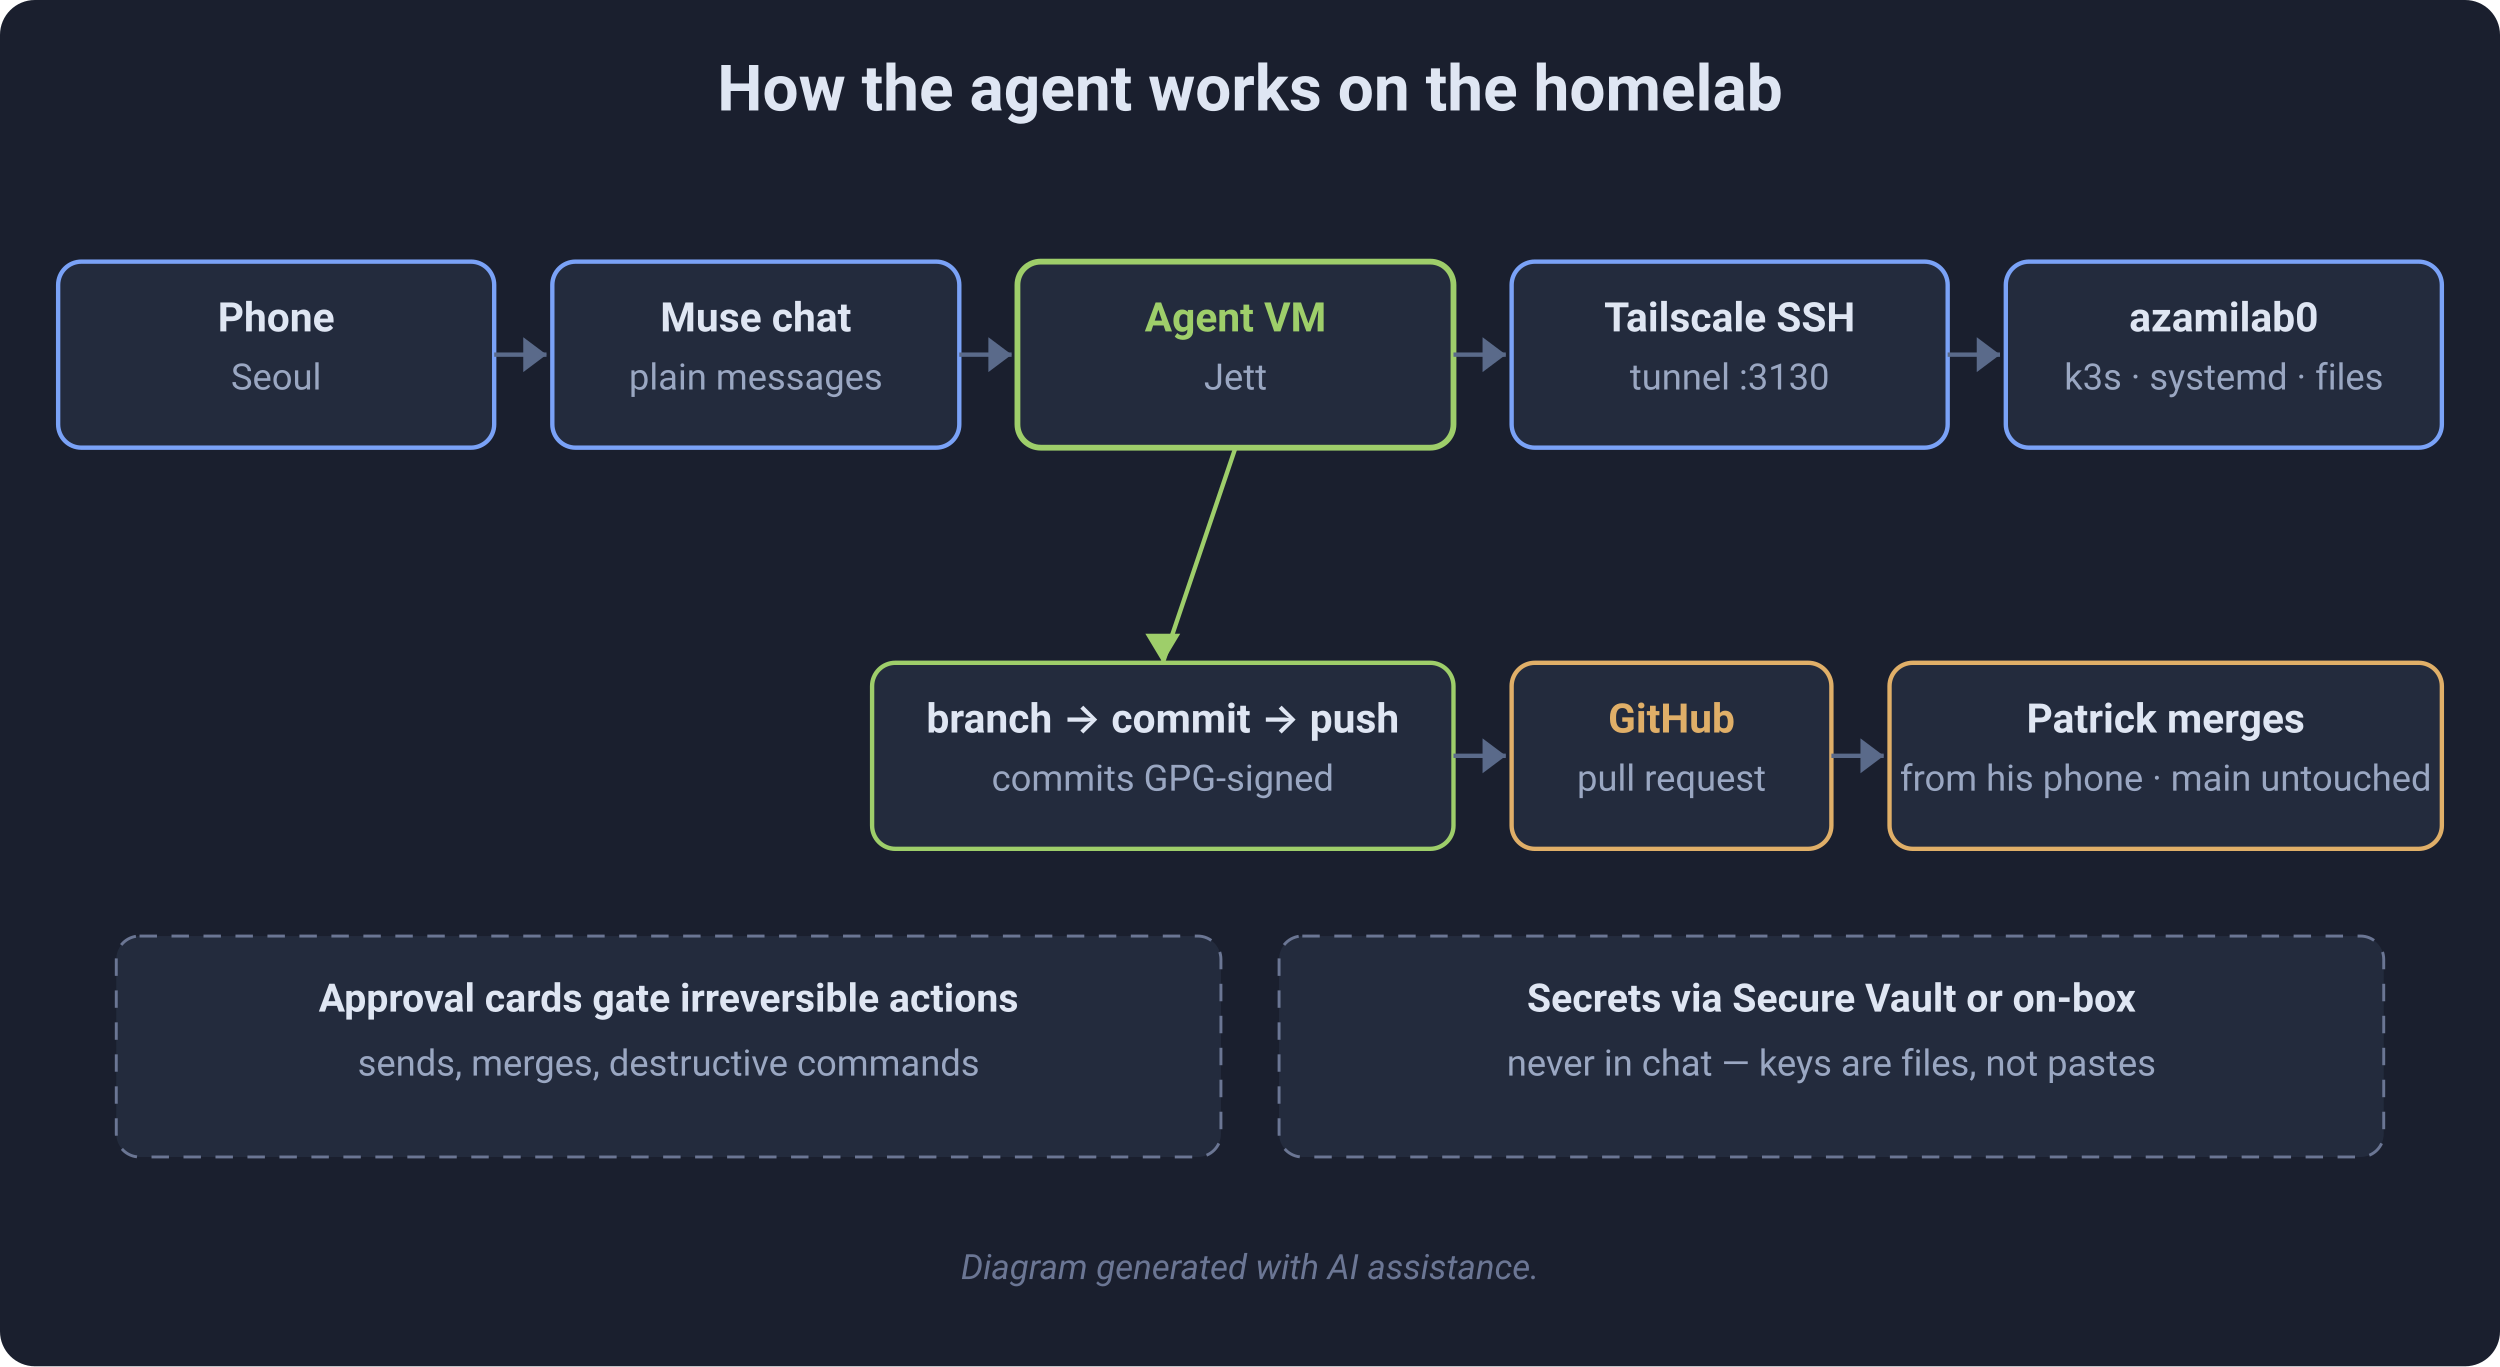
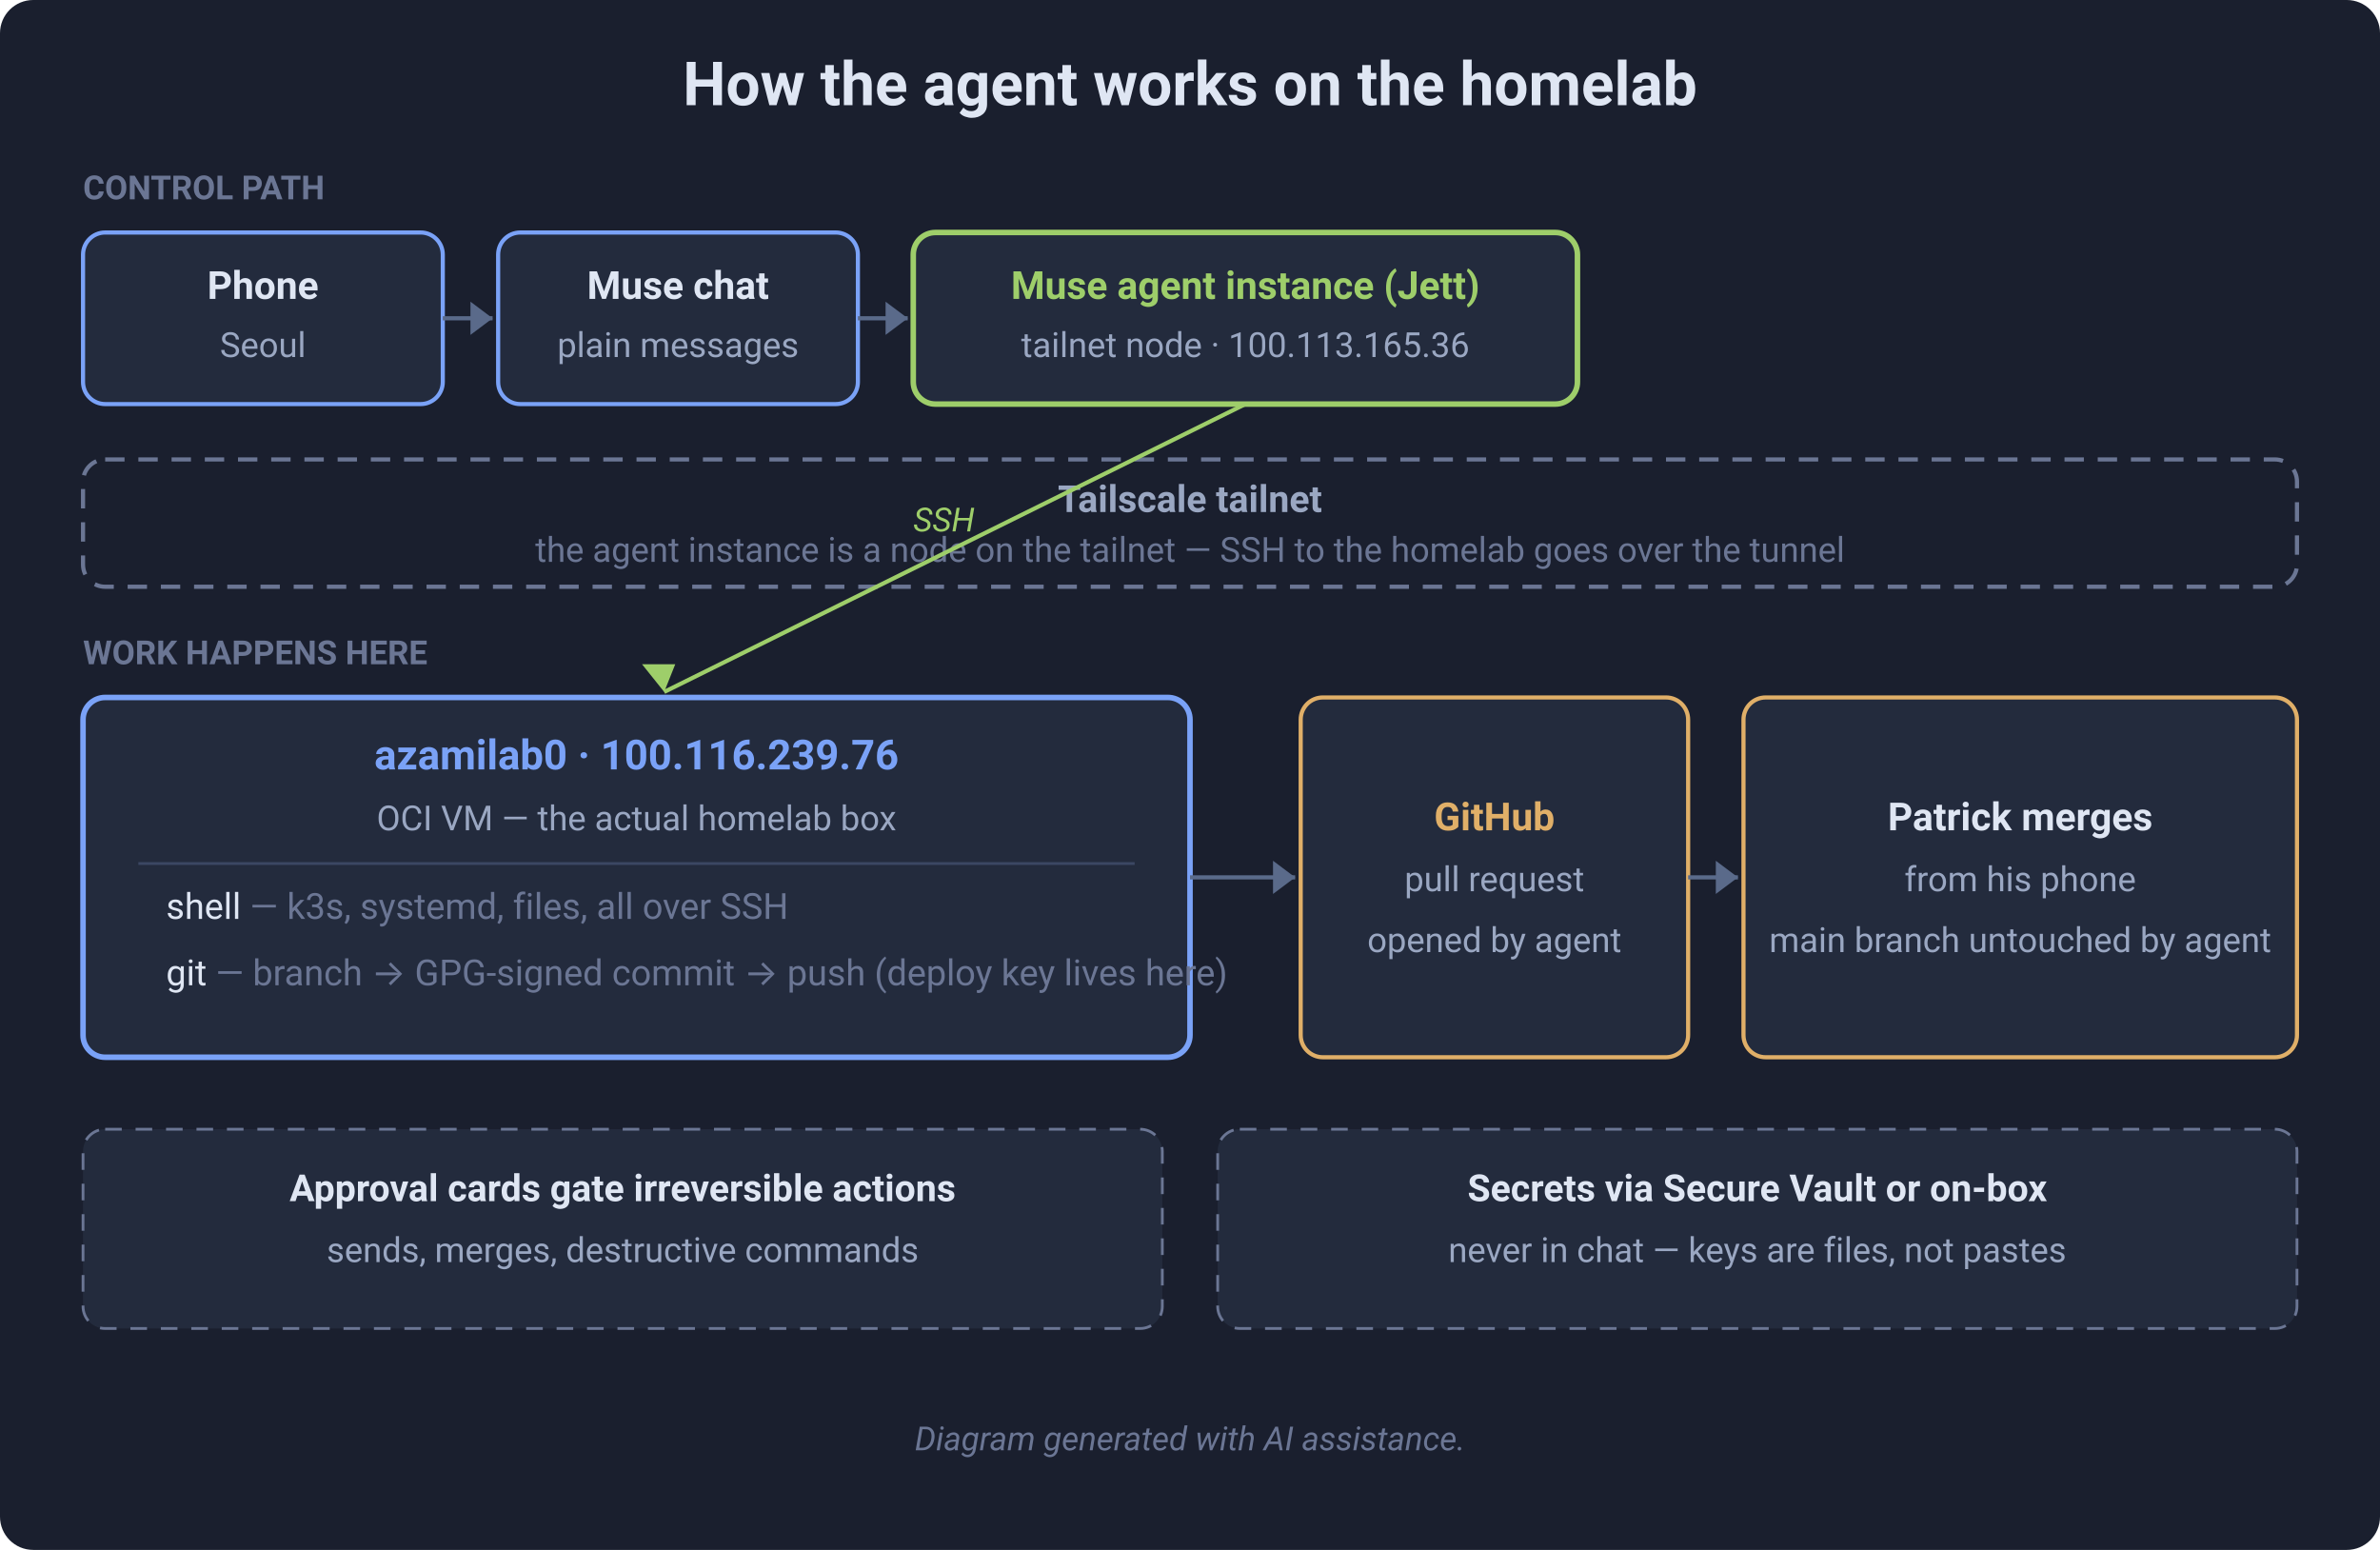
- <svg xmlns="http://www.w3.org/2000/svg" width="860" height="470" viewBox="0 0 860 470" font-family="-apple-system, BlinkMacSystemFont, 'Segoe UI', Roboto, sans-serif">
-   <rect width="860" height="470" rx="12" fill="#1a1f2e" />
+ <svg xmlns="http://www.w3.org/2000/svg" width="860" height="560" viewBox="0 0 860 560" font-family="-apple-system, BlinkMacSystemFont, 'Segoe UI', Roboto, sans-serif">
+   <rect width="860" height="560" rx="12" fill="#1a1f2e" />
  <text x="430" y="38" text-anchor="middle" font-size="22" font-weight="600" fill="#dfe6f3">How the agent works on the homelab</text>
-   <rect x="20" y="90" width="150" height="64" rx="8" fill="#232b3d" stroke="#7aa2f7" stroke-width="1.5" />
-   <text x="95" y="114" text-anchor="middle" font-size="14" font-weight="600" fill="#dfe6f3">Phone</text>
-   <text x="95" y="134" text-anchor="middle" font-size="12.5" fill="#9aa7c2">Seoul</text>
-   <rect x="190" y="90" width="140" height="64" rx="8" fill="#232b3d" stroke="#7aa2f7" stroke-width="1.5" />
-   <text x="260" y="114" text-anchor="middle" font-size="14" font-weight="600" fill="#dfe6f3">Muse chat</text>
-   <text x="260" y="134" text-anchor="middle" font-size="12.5" fill="#9aa7c2">plain messages</text>
-   <rect x="350" y="90" width="150" height="64" rx="8" fill="#232b3d" stroke="#9ece6a" stroke-width="2" />
-   <text x="425" y="114" text-anchor="middle" font-size="14" font-weight="600" fill="#9ece6a">Agent VM</text>
-   <text x="425" y="134" text-anchor="middle" font-size="12.5" fill="#9aa7c2">Jett</text>
-   <rect x="520" y="90" width="150" height="64" rx="8" fill="#232b3d" stroke="#7aa2f7" stroke-width="1.5" />
-   <text x="595" y="114" text-anchor="middle" font-size="14" font-weight="600" fill="#dfe6f3">Tailscale SSH</text>
-   <text x="595" y="134" text-anchor="middle" font-size="12.5" fill="#9aa7c2">tunnel :3130</text>
-   <rect x="690" y="90" width="150" height="64" rx="8" fill="#232b3d" stroke="#7aa2f7" stroke-width="1.5" />
-   <text x="765" y="114" text-anchor="middle" font-size="14" font-weight="600" fill="#dfe6f3">azamilab0</text>
-   <text x="765" y="134" text-anchor="middle" font-size="12.5" fill="#9aa7c2">k3s · systemd · files</text>
-   <line x1="170" y1="122" x2="188" y2="122" stroke="#5a6a8a" stroke-width="1.5" />
-   <polygon points="188,122 180,116 180,128" fill="#5a6a8a" />
-   <line x1="330" y1="122" x2="348" y2="122" stroke="#5a6a8a" stroke-width="1.5" />
-   <polygon points="348,122 340,116 340,128" fill="#5a6a8a" />
-   <line x1="500" y1="122" x2="518" y2="122" stroke="#5a6a8a" stroke-width="1.5" />
-   <polygon points="518,122 510,116 510,128" fill="#5a6a8a" />
-   <line x1="670" y1="122" x2="688" y2="122" stroke="#5a6a8a" stroke-width="1.5" />
-   <polygon points="688,122 680,116 680,128" fill="#5a6a8a" />
-   <line x1="425" y1="154" x2="400" y2="228" stroke="#9ece6a" stroke-width="1.5" />
-   <polygon points="400,228 394,218 406,218" fill="#9ece6a" />
-   <rect x="300" y="228" width="200" height="64" rx="8" fill="#232b3d" stroke="#9ece6a" stroke-width="1.5" />
-   <text x="400" y="252" text-anchor="middle" font-size="14" font-weight="600" fill="#dfe6f3">branch → commit → push</text>
-   <text x="400" y="272" text-anchor="middle" font-size="12.5" fill="#9aa7c2">commits GPG-signed</text>
-   <rect x="520" y="228" width="110" height="64" rx="8" fill="#232b3d" stroke="#e0af68" stroke-width="1.5" />
-   <text x="575" y="252" text-anchor="middle" font-size="14" font-weight="600" fill="#e0af68">GitHub</text>
-   <text x="575" y="272" text-anchor="middle" font-size="12.5" fill="#9aa7c2">pull request</text>
-   <rect x="650" y="228" width="190" height="64" rx="8" fill="#232b3d" stroke="#e0af68" stroke-width="1.5" />
-   <text x="745" y="252" text-anchor="middle" font-size="14" font-weight="600" fill="#dfe6f3">Patrick merges</text>
-   <text x="745" y="272" text-anchor="middle" font-size="12.5" fill="#9aa7c2">from his phone · main untouched</text>
-   <line x1="500" y1="260" x2="518" y2="260" stroke="#5a6a8a" stroke-width="1.5" />
-   <polygon points="518,260 510,254 510,266" fill="#5a6a8a" />
-   <line x1="630" y1="260" x2="648" y2="260" stroke="#5a6a8a" stroke-width="1.5" />
-   <polygon points="648,260 640,254 640,266" fill="#5a6a8a" />
-   <rect x="40" y="322" width="380" height="76" rx="8" fill="#232b3d" stroke="#6b7694" stroke-width="1" stroke-dasharray="6,5" />
-   <text x="230" y="348" text-anchor="middle" font-size="13.5" font-weight="600" fill="#dfe6f3">Approval cards gate irreversible actions</text>
-   <text x="230" y="370" text-anchor="middle" font-size="12.5" fill="#9aa7c2">sends, merges, destructive commands</text>
-   <rect x="440" y="322" width="380" height="76" rx="8" fill="#232b3d" stroke="#6b7694" stroke-width="1" stroke-dasharray="6,5" />
-   <text x="630" y="348" text-anchor="middle" font-size="13.5" font-weight="600" fill="#dfe6f3">Secrets via Secure Vault or on-box</text>
-   <text x="630" y="370" text-anchor="middle" font-size="12.5" fill="#9aa7c2">never in chat — keys are files, not pastes</text>
-   <text x="430" y="440" text-anchor="middle" font-size="12" font-style="italic" fill="#6b7694">Diagram generated with AI assistance.</text>
+   <text x="30" y="72" font-size="12" font-weight="600" fill="#6b7694">CONTROL PATH</text>
+   <rect x="30" y="84" width="130" height="62" rx="8" fill="#232b3d" stroke="#7aa2f7" stroke-width="1.5" />
+   <text x="95" y="108" text-anchor="middle" font-size="14" font-weight="600" fill="#dfe6f3">Phone</text>
+   <text x="95" y="129" text-anchor="middle" font-size="12.5" fill="#9aa7c2">Seoul</text>
+   <rect x="180" y="84" width="130" height="62" rx="8" fill="#232b3d" stroke="#7aa2f7" stroke-width="1.5" />
+   <text x="245" y="108" text-anchor="middle" font-size="14" font-weight="600" fill="#dfe6f3">Muse chat</text>
+   <text x="245" y="129" text-anchor="middle" font-size="12.5" fill="#9aa7c2">plain messages</text>
+   <rect x="330" y="84" width="240" height="62" rx="8" fill="#232b3d" stroke="#9ece6a" stroke-width="2" />
+   <text x="450" y="108" text-anchor="middle" font-size="14" font-weight="600" fill="#9ece6a">Muse agent instance (Jett)</text>
+   <text x="450" y="129" text-anchor="middle" font-size="12.5" fill="#9aa7c2">tailnet node · 100.113.165.36</text>
+   <line x1="160" y1="115" x2="178" y2="115" stroke="#5a6a8a" stroke-width="1.5" />
+   <polygon points="178,115 170,109 170,121" fill="#5a6a8a" />
+   <line x1="310" y1="115" x2="328" y2="115" stroke="#5a6a8a" stroke-width="1.5" />
+   <polygon points="328,115 320,109 320,121" fill="#5a6a8a" />
+   <rect x="30" y="166" width="800" height="46" rx="8" fill="none" stroke="#6b7694" stroke-width="1.5" stroke-dasharray="7,5" />
+   <text x="430" y="185" text-anchor="middle" font-size="13.5" font-weight="600" fill="#9aa7c2">Tailscale tailnet</text>
+   <text x="430" y="203" text-anchor="middle" font-size="12.5" fill="#6b7694">the agent instance is a node on the tailnet — SSH to the homelab goes over the tunnel</text>
+   <text x="30" y="240" font-size="12" font-weight="600" fill="#6b7694">WORK HAPPENS HERE</text>
+   <rect x="30" y="252" width="400" height="130" rx="8" fill="#232b3d" stroke="#7aa2f7" stroke-width="2" />
+   <text x="230" y="278" text-anchor="middle" font-size="15" font-weight="600" fill="#7aa2f7">azamilab0 · 100.116.239.76</text>
+   <text x="230" y="300" text-anchor="middle" font-size="12.5" fill="#9aa7c2">OCI VM — the actual homelab box</text>
+   <line x1="50" y1="312" x2="410" y2="312" stroke="#3b4763" stroke-width="1" />
+   <text x="60" y="332" font-size="13" fill="#dfe6f3">shell <tspan fill="#6b7694">— k3s, systemd, files, all over SSH</tspan>
+   </text>
+   <text x="60" y="356" font-size="13" fill="#dfe6f3">git <tspan fill="#6b7694">— branch → GPG-signed commit → push (deploy key lives here)</tspan>
+   </text>
+   <line x1="450" y1="146" x2="240" y2="250" stroke="#9ece6a" stroke-width="1.5" />
+   <polygon points="240,250 232,240 244,240" fill="#9ece6a" />
+   <text x="330" y="192" font-size="12" font-style="italic" fill="#9ece6a">SSH</text>
+   <rect x="470" y="252" width="140" height="130" rx="8" fill="#232b3d" stroke="#e0af68" stroke-width="1.5" />
+   <text x="540" y="300" text-anchor="middle" font-size="14" font-weight="600" fill="#e0af68">GitHub</text>
+   <text x="540" y="322" text-anchor="middle" font-size="12.5" fill="#9aa7c2">pull request</text>
+   <text x="540" y="344" text-anchor="middle" font-size="12.5" fill="#9aa7c2">opened by agent</text>
+   <rect x="630" y="252" width="200" height="130" rx="8" fill="#232b3d" stroke="#e0af68" stroke-width="1.5" />
+   <text x="730" y="300" text-anchor="middle" font-size="14" font-weight="600" fill="#dfe6f3">Patrick merges</text>
+   <text x="730" y="322" text-anchor="middle" font-size="12.5" fill="#9aa7c2">from his phone</text>
+   <text x="730" y="344" text-anchor="middle" font-size="12.5" fill="#9aa7c2">main branch untouched by agent</text>
+   <line x1="430" y1="317" x2="468" y2="317" stroke="#5a6a8a" stroke-width="1.5" />
+   <polygon points="468,317 460,311 460,323" fill="#5a6a8a" />
+   <line x1="610" y1="317" x2="628" y2="317" stroke="#5a6a8a" stroke-width="1.5" />
+   <polygon points="628,317 620,311 620,323" fill="#5a6a8a" />
+   <rect x="30" y="408" width="390" height="72" rx="8" fill="#232b3d" stroke="#6b7694" stroke-width="1" stroke-dasharray="6,5" />
+   <text x="225" y="434" text-anchor="middle" font-size="13.5" font-weight="600" fill="#dfe6f3">Approval cards gate irreversible actions</text>
+   <text x="225" y="456" text-anchor="middle" font-size="12.5" fill="#9aa7c2">sends, merges, destructive commands</text>
+   <rect x="440" y="408" width="390" height="72" rx="8" fill="#232b3d" stroke="#6b7694" stroke-width="1" stroke-dasharray="6,5" />
+   <text x="635" y="434" text-anchor="middle" font-size="13.5" font-weight="600" fill="#dfe6f3">Secrets via Secure Vault or on-box</text>
+   <text x="635" y="456" text-anchor="middle" font-size="12.5" fill="#9aa7c2">never in chat — keys are files, not pastes</text>
+   <text x="430" y="524" text-anchor="middle" font-size="12" font-style="italic" fill="#6b7694">Diagram generated with AI assistance.</text>
</svg>
